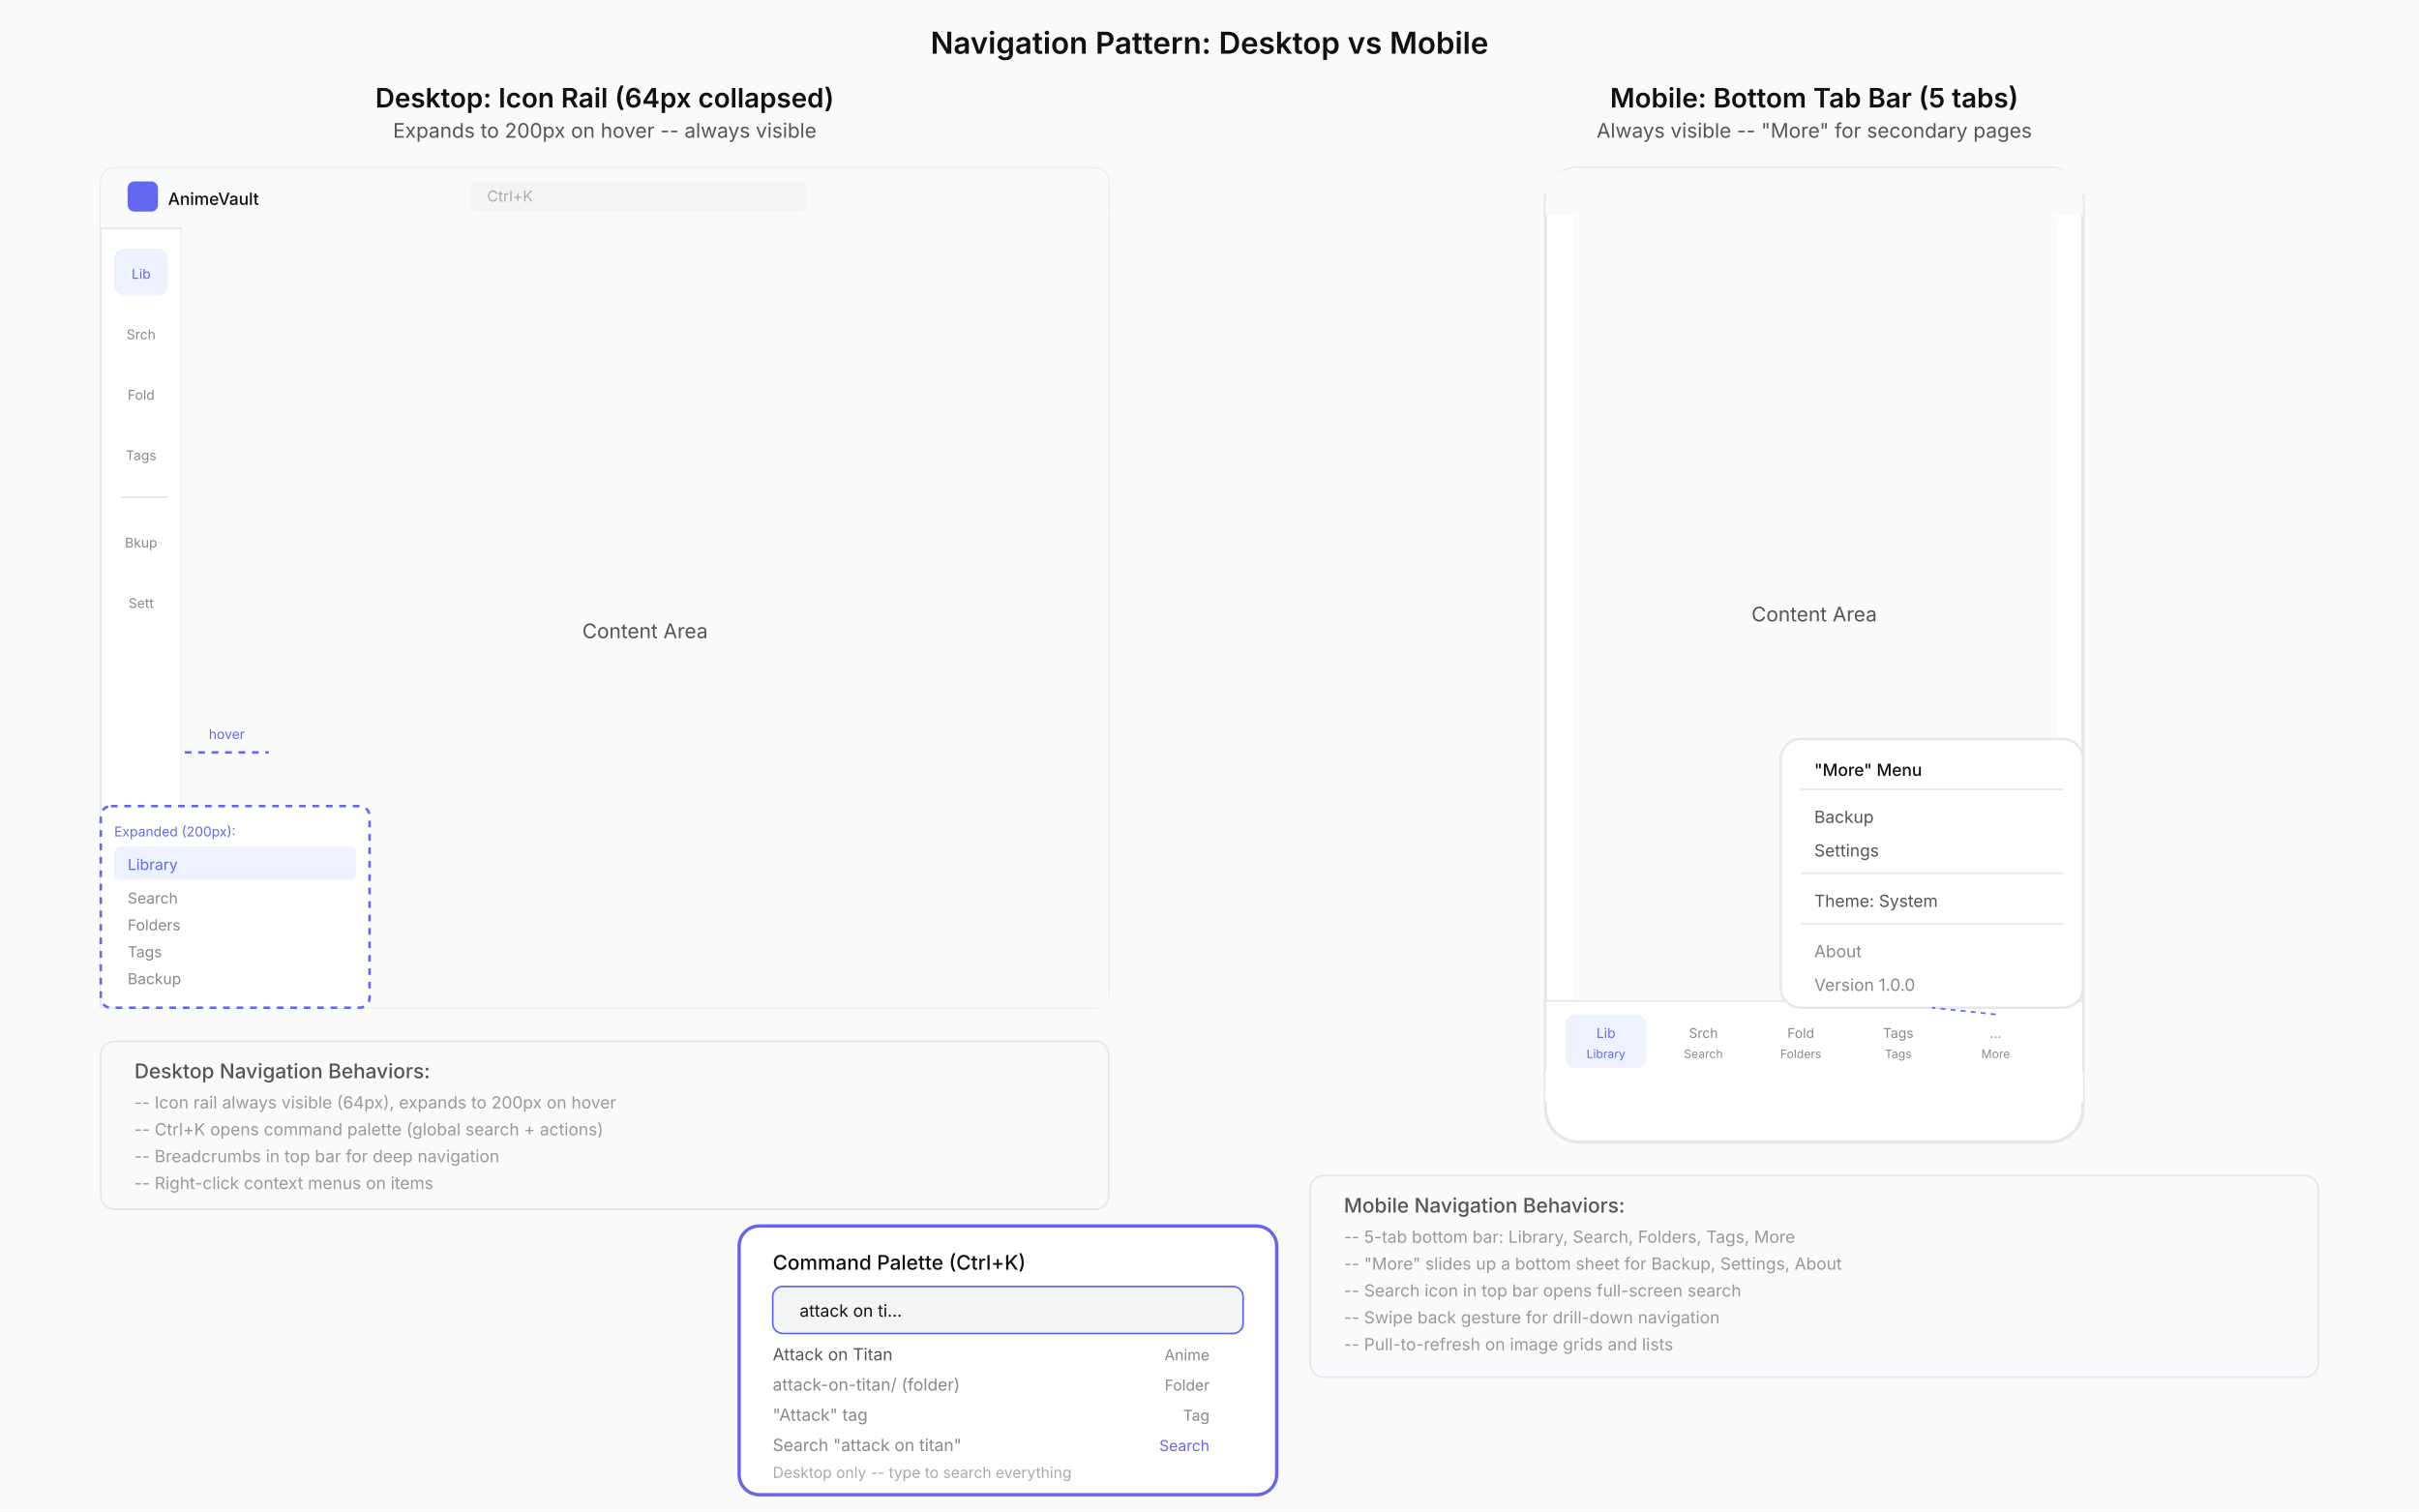
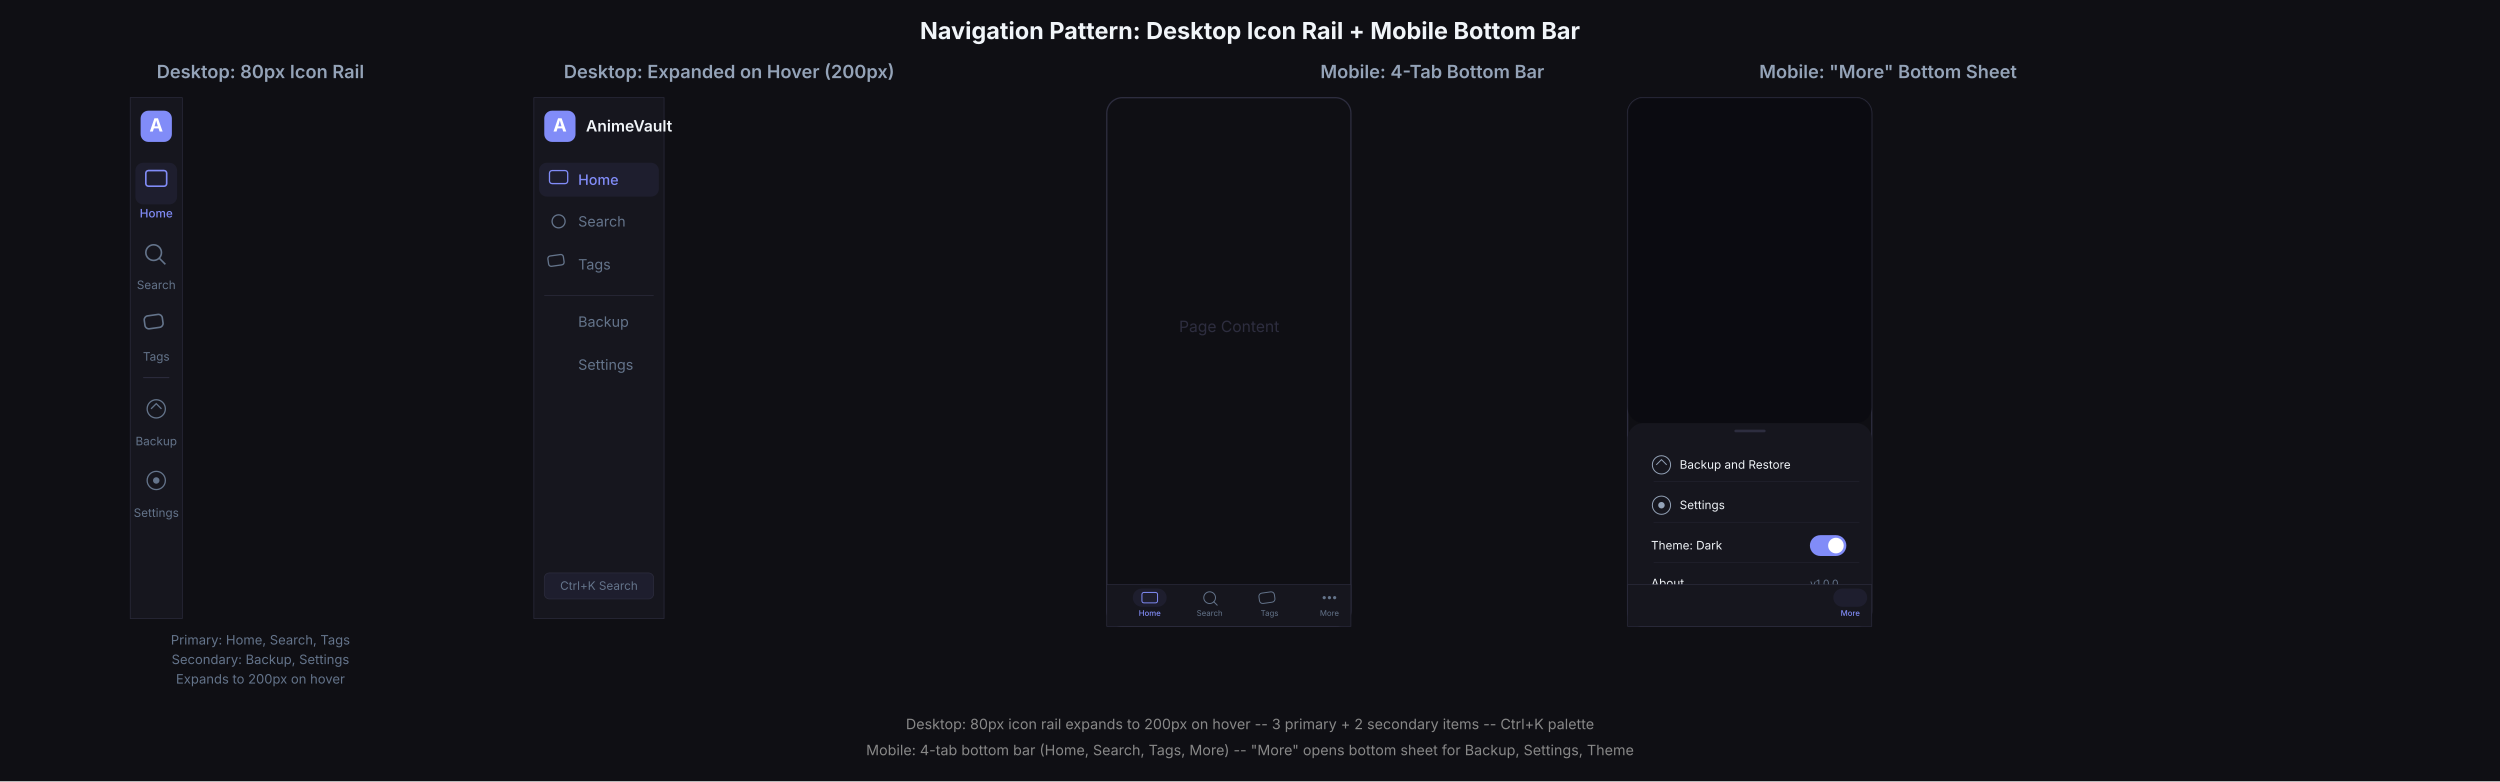
- <svg xmlns="http://www.w3.org/2000/svg" viewBox="0 0 1440 900">
+ <svg xmlns="http://www.w3.org/2000/svg" viewBox="0 0 3840 1200">
  <defs>
    <style>
      text { font-family: -apple-system, BlinkMacSystemFont, 'Inter', sans-serif; }
-       .label { font-size: 11px; fill: #888; }
-       .heading { font-size: 16px; fill: #111; font-weight: 600; }
-       .body { font-size: 12px; fill: #555; }
-       .small { font-size: 10px; fill: #999; }
+       .label { font-size: 22px; fill: #888; }
+       .heading { font-size: 36px; fill: #f1f5f9; font-weight: 700; }
+       .body { font-size: 24px; fill: #94a3b8; }
+       .small { font-size: 20px; fill: #64748b; }
    </style>
  </defs>
-   <rect width="1440" height="900" fill="#fafafa" />
-   <text x="720" y="32" font-size="18" fill="#111" text-anchor="middle" font-weight="600">Navigation Pattern: Desktop vs Mobile</text>
-   <text x="360" y="64" class="heading" text-anchor="middle">Desktop: Icon Rail (64px collapsed)</text>
-   <text x="360" y="82" class="body" text-anchor="middle">Expands to 200px on hover -- always visible</text>
-   <rect x="60" y="100" width="600" height="500" rx="8" fill="#fff" stroke="#e5e7eb" stroke-width="1" />
-   <rect x="60" y="100" width="600" height="36" rx="8" fill="#f8fafc" />
-   <rect x="60" y="124" width="600" height="12" fill="#f8fafc" />
-   <rect x="76" y="108" width="18" height="18" rx="4" fill="#6366f1" />
-   <text x="100" y="122" font-size="10" fill="#111" font-weight="500">AnimeVault</text>
-   <rect x="280" y="108" width="200" height="18" rx="4" fill="#f3f4f6" />
-   <text x="290" y="120" font-size="9" fill="#aaa">Ctrl+K</text>
-   <rect x="60" y="136" width="48" height="464" fill="#fff" stroke="#e5e7eb" stroke-width="1" />
-   <rect x="68" y="148" width="32" height="28" rx="6" fill="#eef2ff" />
-   <text x="84" y="166" font-size="8" fill="#6366f1" text-anchor="middle">Lib</text>
-   <rect x="68" y="184" width="32" height="28" rx="6" fill="transparent" />
-   <text x="84" y="202" font-size="8" fill="#888" text-anchor="middle">Srch</text>
-   <rect x="68" y="220" width="32" height="28" rx="6" fill="transparent" />
-   <text x="84" y="238" font-size="8" fill="#888" text-anchor="middle">Fold</text>
-   <rect x="68" y="256" width="32" height="28" rx="6" fill="transparent" />
-   <text x="84" y="274" font-size="8" fill="#888" text-anchor="middle">Tags</text>
-   <line x1="72" y1="296" x2="100" y2="296" stroke="#e5e7eb" stroke-width="1" />
-   <rect x="68" y="308" width="32" height="28" rx="6" fill="transparent" />
-   <text x="84" y="326" font-size="8" fill="#888" text-anchor="middle">Bkup</text>
-   <rect x="68" y="344" width="32" height="28" rx="6" fill="transparent" />
-   <text x="84" y="362" font-size="8" fill="#888" text-anchor="middle">Sett</text>
-   <rect x="108" y="136" width="552" height="464" fill="#fafafa" />
-   <text x="384" y="380" class="body" fill="#aaa" text-anchor="middle">Content Area</text>
-   <line x1="110" y1="448" x2="160" y2="448" stroke="#6366f1" stroke-width="1.5" stroke-dasharray="4" />
-   <text x="135" y="440" font-size="8" fill="#6366f1" text-anchor="middle">hover</text>
-   <rect x="60" y="480" width="160" height="120" rx="6" fill="#fff" stroke="#6366f1" stroke-width="1.5" stroke-dasharray="4" />
-   <text x="68" y="498" font-size="8" fill="#6366f1">Expanded (200px):</text>
-   <rect x="68" y="504" width="144" height="20" rx="4" fill="#eef2ff" />
-   <text x="76" y="518" font-size="9" fill="#6366f1">Library</text>
-   <text x="76" y="538" font-size="9" fill="#888">Search</text>
-   <text x="76" y="554" font-size="9" fill="#888">Folders</text>
-   <text x="76" y="570" font-size="9" fill="#888">Tags</text>
-   <text x="76" y="586" font-size="9" fill="#888">Backup</text>
-   <rect x="60" y="620" width="600" height="100" rx="8" fill="#f8fafc" stroke="#e5e7eb" stroke-width="1" />
-   <text x="80" y="642" class="body" font-weight="500">Desktop Navigation Behaviors:</text>
-   <text x="80" y="660" class="small">-- Icon rail always visible (64px), expands to 200px on hover</text>
-   <text x="80" y="676" class="small">-- Ctrl+K opens command palette (global search + actions)</text>
-   <text x="80" y="692" class="small">-- Breadcrumbs in top bar for deep navigation</text>
-   <text x="80" y="708" class="small">-- Right-click context menus on items</text>
-   <text x="1080" y="64" class="heading" text-anchor="middle">Mobile: Bottom Tab Bar (5 tabs)</text>
-   <text x="1080" y="82" class="body" text-anchor="middle">Always visible -- "More" for secondary pages</text>
-   <rect x="920" y="100" width="320" height="580" rx="20" fill="#fff" stroke="#e5e7eb" stroke-width="2" />
-   <rect x="920" y="100" width="320" height="28" rx="20" fill="#f8fafc" />
-   <rect x="920" y="118" width="320" height="10" fill="#f8fafc" />
-   <rect x="936" y="128" width="288" height="468" fill="#fafafa" rx="4" />
-   <text x="1080" y="370" class="body" fill="#aaa" text-anchor="middle">Content Area</text>
-   <rect x="920" y="596" width="320" height="56" fill="#fff" stroke="#e5e7eb" stroke-width="1" />
-   <rect x="920" y="638" width="320" height="18" rx="0" fill="#fff" />
-   <rect x="920" y="648" width="320" height="8" rx="0" fill="#fff" />
-   <g transform="translate(932, 604)">
-     <rect x="0" y="0" width="48" height="32" rx="6" fill="#eef2ff" />
-     <text x="24" y="14" font-size="8" fill="#6366f1" text-anchor="middle">Lib</text>
-     <text x="24" y="26" font-size="7" fill="#6366f1" text-anchor="middle">Library</text>
+   <rect width="3840" height="1200" fill="#0f0f14" />
+   <text x="1920" y="60" class="heading" text-anchor="middle">Navigation Pattern: Desktop Icon Rail + Mobile Bottom Bar</text>
+   <text x="400" y="120" font-size="28" fill="#94a3b8" text-anchor="middle" font-weight="600">Desktop: 80px Icon Rail</text>
+   <rect x="200" y="150" width="80" height="800" rx="0" fill="#16161e" stroke="#2d2d3f" stroke-width="1" />
+   <rect x="216" y="170" width="48" height="48" rx="12" fill="#818cf8" />
+   <text x="240" y="202" font-size="28" fill="#fff" font-weight="700" text-anchor="middle">A</text>
+   <g transform="translate(200, 250)">
+     <rect x="8" y="0" width="64" height="64" rx="12" fill="#1e1e2e" />
+     <rect x="24" y="12" width="32" height="24" rx="4" fill="none" stroke="#818cf8" stroke-width="2.5" />
+     <text x="40" y="84" font-size="18" fill="#818cf8" text-anchor="middle" font-weight="500">Home</text>
  </g>
-   <g transform="translate(990, 604)">
-     <text x="24" y="14" font-size="8" fill="#888" text-anchor="middle">Srch</text>
-     <text x="24" y="26" font-size="7" fill="#888" text-anchor="middle">Search</text>
+   <g transform="translate(200, 360)">
+     <rect x="8" y="0" width="64" height="64" rx="12" fill="transparent" />
+     <circle cx="36" cy="28" r="12" fill="none" stroke="#64748b" stroke-width="2.5" />
+     <line x1="44" y1="36" x2="54" y2="46" stroke="#64748b" stroke-width="2.5" />
+     <text x="40" y="84" font-size="18" fill="#64748b" text-anchor="middle">Search</text>
  </g>
-   <g transform="translate(1048, 604)">
-     <text x="24" y="14" font-size="8" fill="#888" text-anchor="middle">Fold</text>
-     <text x="24" y="26" font-size="7" fill="#888" text-anchor="middle">Folders</text>
+   <g transform="translate(200, 470)">
+     <rect x="8" y="0" width="64" height="64" rx="12" fill="transparent" />
+     <rect x="22" y="14" width="28" height="20" rx="6" fill="none" stroke="#64748b" stroke-width="2.5" transform="rotate(-8, 36, 24)" />
+     <text x="40" y="84" font-size="18" fill="#64748b" text-anchor="middle">Tags</text>
  </g>
-   <g transform="translate(1106, 604)">
-     <text x="24" y="14" font-size="8" fill="#888" text-anchor="middle">Tags</text>
-     <text x="24" y="26" font-size="7" fill="#888" text-anchor="middle">Tags</text>
+   <line x1="220" y1="580" x2="260" y2="580" stroke="#2d2d3f" stroke-width="1.5" />
+   <g transform="translate(200, 600)">
+     <rect x="8" y="0" width="64" height="64" rx="12" fill="transparent" />
+     <circle cx="40" cy="28" r="14" fill="none" stroke="#64748b" stroke-width="2" />
+     <path d="M32 28 L40 20 L48 28" fill="none" stroke="#64748b" stroke-width="2" />
+     <text x="40" y="84" font-size="18" fill="#64748b" text-anchor="middle">Backup</text>
  </g>
-   <g transform="translate(1164, 604)">
-     <text x="24" y="14" font-size="8" fill="#888" text-anchor="middle">...</text>
-     <text x="24" y="26" font-size="7" fill="#888" text-anchor="middle">More</text>
+   <g transform="translate(200, 710)">
+     <rect x="8" y="0" width="64" height="64" rx="12" fill="transparent" />
+     <circle cx="40" cy="28" r="14" fill="none" stroke="#64748b" stroke-width="2" />
+     <circle cx="40" cy="28" r="5" fill="#64748b" />
+     <text x="40" y="84" font-size="18" fill="#64748b" text-anchor="middle">Settings</text>
  </g>
-   <rect x="1060" y="440" width="180" height="160" rx="12" fill="#fff" stroke="#e5e7eb" stroke-width="1.5" />
-   <text x="1080" y="462" font-size="10" fill="#111" font-weight="500">"More" Menu</text>
-   <line x1="1072" y1="470" x2="1228" y2="470" stroke="#e5e7eb" stroke-width="1" />
-   <text x="1080" y="490" font-size="10" fill="#555">Backup</text>
-   <text x="1080" y="510" font-size="10" fill="#555">Settings</text>
-   <line x1="1072" y1="520" x2="1228" y2="520" stroke="#e5e7eb" stroke-width="1" />
-   <text x="1080" y="540" font-size="10" fill="#555">Theme: System</text>
-   <line x1="1072" y1="550" x2="1228" y2="550" stroke="#e5e7eb" stroke-width="1" />
-   <text x="1080" y="570" font-size="10" fill="#888">About</text>
-   <text x="1080" y="590" font-size="10" fill="#888">Version 1.0.0</text>
-   <line x1="1188" y1="604" x2="1150" y2="600" stroke="#6366f1" stroke-width="1" stroke-dasharray="3" />
-   <rect x="780" y="700" width="600" height="120" rx="8" fill="#f8fafc" stroke="#e5e7eb" stroke-width="1" />
-   <text x="800" y="722" class="body" font-weight="500">Mobile Navigation Behaviors:</text>
-   <text x="800" y="740" class="small">-- 5-tab bottom bar: Library, Search, Folders, Tags, More</text>
-   <text x="800" y="756" class="small">-- "More" slides up a bottom sheet for Backup, Settings, About</text>
-   <text x="800" y="772" class="small">-- Search icon in top bar opens full-screen search</text>
-   <text x="800" y="788" class="small">-- Swipe back gesture for drill-down navigation</text>
-   <text x="800" y="804" class="small">-- Pull-to-refresh on image grids and lists</text>
-   <rect x="440" y="730" width="320" height="160" rx="12" fill="#fff" stroke="#6366f1" stroke-width="2" />
-   <text x="460" y="756" font-size="12" fill="#111" font-weight="500">Command Palette (Ctrl+K)</text>
-   <rect x="460" y="766" width="280" height="28" rx="6" fill="#f3f4f6" stroke="#6366f1" stroke-width="1" />
-   <text x="476" y="784" font-size="10" fill="#111">attack on ti...</text>
-   <text x="460" y="810" font-size="10" fill="#555">Attack on Titan</text>
-   <text x="720" y="810" font-size="9" fill="#888" text-anchor="end">Anime</text>
-   <text x="460" y="828" font-size="10" fill="#888">attack-on-titan/ (folder)</text>
-   <text x="720" y="828" font-size="9" fill="#888" text-anchor="end">Folder</text>
-   <text x="460" y="846" font-size="10" fill="#888">"Attack" tag</text>
-   <text x="720" y="846" font-size="9" fill="#888" text-anchor="end">Tag</text>
-   <text x="460" y="864" font-size="10" fill="#888">Search "attack on titan"</text>
-   <text x="720" y="864" font-size="9" fill="#6366f1" text-anchor="end">Search</text>
-   <text x="460" y="880" font-size="9" fill="#aaa">Desktop only -- type to search everything</text>
+   <text x="400" y="990" class="small" text-anchor="middle">Primary: Home, Search, Tags</text>
+   <text x="400" y="1020" class="small" text-anchor="middle">Secondary: Backup, Settings</text>
+   <text x="400" y="1050" class="small" text-anchor="middle">Expands to 200px on hover</text>
+   <text x="1120" y="120" font-size="28" fill="#94a3b8" text-anchor="middle" font-weight="600">Desktop: Expanded on Hover (200px)</text>
+   <rect x="820" y="150" width="200" height="800" rx="0" fill="#16161e" stroke="#2d2d3f" stroke-width="1" />
+   <rect x="836" y="170" width="48" height="48" rx="12" fill="#818cf8" />
+   <text x="860" y="202" font-size="28" fill="#fff" font-weight="700" text-anchor="middle">A</text>
+   <text x="900" y="202" font-size="24" fill="#f1f5f9" font-weight="600">AnimeVault</text>
+   <g transform="translate(820, 250)">
+     <rect x="8" y="0" width="184" height="52" rx="12" fill="#1e1e2e" />
+     <rect x="24" y="12" width="28" height="20" rx="4" fill="none" stroke="#818cf8" stroke-width="2" />
+     <text x="68" y="34" font-size="22" fill="#818cf8" font-weight="500">Home</text>
+   </g>
+   <g transform="translate(820, 316)">
+     <rect x="8" y="0" width="184" height="52" rx="12" fill="transparent" />
+     <circle cx="38" cy="24" r="10" fill="none" stroke="#64748b" stroke-width="2" />
+     <text x="68" y="32" font-size="22" fill="#64748b">Search</text>
+   </g>
+   <g transform="translate(820, 382)">
+     <rect x="8" y="0" width="184" height="52" rx="12" fill="transparent" />
+     <rect x="22" y="10" width="24" height="16" rx="4" fill="none" stroke="#64748b" stroke-width="2" transform="rotate(-8, 34, 18)" />
+     <text x="68" y="32" font-size="22" fill="#64748b">Tags</text>
+   </g>
+   <line x1="836" y1="454" x2="1004" y2="454" stroke="#2d2d3f" stroke-width="1" />
+   <g transform="translate(820, 470)">
+     <rect x="8" y="0" width="184" height="52" rx="12" fill="transparent" />
+     <text x="68" y="32" font-size="22" fill="#64748b">Backup</text>
+   </g>
+   <g transform="translate(820, 536)">
+     <rect x="8" y="0" width="184" height="52" rx="12" fill="transparent" />
+     <text x="68" y="32" font-size="22" fill="#64748b">Settings</text>
+   </g>
+   <rect x="836" y="880" width="168" height="40" rx="8" fill="#1e1e2e" stroke="#2d2d3f" stroke-width="1" />
+   <text x="920" y="906" font-size="18" fill="#64748b" text-anchor="middle">Ctrl+K Search</text>
+   <text x="2200" y="120" font-size="28" fill="#94a3b8" text-anchor="middle" font-weight="600">Mobile: 4-Tab Bottom Bar</text>
+   <rect x="1700" y="150" width="375" height="812" rx="24" fill="#0f0f14" stroke="#2d2d3f" stroke-width="2" />
+   <rect x="1720" y="170" width="335" height="668" rx="0" fill="#0f0f14" />
+   <text x="1888" y="510" font-size="24" fill="#2d2d3f" text-anchor="middle">Page Content</text>
+   <rect x="1700" y="898" width="375" height="64" fill="#16161e" stroke="#2d2d3f" stroke-width="1" />
+   <g transform="translate(1730, 906)">
+     <rect x="10" y="-2" width="52" height="28" rx="14" fill="#1e1e2e" />
+     <rect x="24" y="4" width="24" height="16" rx="3" fill="none" stroke="#818cf8" stroke-width="1.5" />
+     <text x="36" y="40" font-size="12" fill="#818cf8" text-anchor="middle" font-weight="500">Home</text>
+   </g>
+   <g transform="translate(1822, 906)">
+     <circle cx="36" cy="12" r="9" fill="none" stroke="#64748b" stroke-width="1.5" />
+     <line x1="42" y1="18" x2="48" y2="24" stroke="#64748b" stroke-width="1.5" />
+     <text x="36" y="40" font-size="12" fill="#64748b" text-anchor="middle">Search</text>
+   </g>
+   <g transform="translate(1914, 906)">
+     <rect x="20" y="4" width="24" height="16" rx="5" fill="none" stroke="#64748b" stroke-width="1.5" transform="rotate(-8, 32, 12)" />
+     <text x="36" y="40" font-size="12" fill="#64748b" text-anchor="middle">Tags</text>
+   </g>
+   <g transform="translate(2006, 906)">
+     <circle cx="28" cy="12" r="2.5" fill="#64748b" />
+     <circle cx="36" cy="12" r="2.5" fill="#64748b" />
+     <circle cx="44" cy="12" r="2.5" fill="#64748b" />
+     <text x="36" y="40" font-size="12" fill="#64748b" text-anchor="middle">More</text>
+   </g>
+   <text x="2900" y="120" font-size="28" fill="#94a3b8" text-anchor="middle" font-weight="600">Mobile: "More" Bottom Sheet</text>
+   <rect x="2500" y="150" width="375" height="812" rx="24" fill="#0f0f14" stroke="#2d2d3f" stroke-width="2" />
+   <rect x="2500" y="150" width="375" height="500" rx="24" fill="#0a0a0f" opacity="0.7" />
+   <rect x="2500" y="650" width="375" height="312" rx="24" fill="#16161e" />
+   <rect x="2664" y="660" width="48" height="4" rx="2" fill="#2d2d3f" />
+   <g transform="translate(2520, 688)">
+     <rect width="335" height="52" rx="10" fill="transparent" />
+     <circle cx="32" cy="26" r="14" fill="none" stroke="#94a3b8" stroke-width="1.5" />
+     <path d="M24 26 L32 18 L40 26" fill="none" stroke="#94a3b8" stroke-width="1.5" />
+     <text x="60" y="32" font-size="18" fill="#f1f5f9">Backup and Restore</text>
+   </g>
+   <line x1="2540" y1="740" x2="2856" y2="740" stroke="#2d2d3f" stroke-width="0.5" />
+   <g transform="translate(2520, 750)">
+     <rect width="335" height="52" rx="10" fill="transparent" />
+     <circle cx="32" cy="26" r="14" fill="none" stroke="#94a3b8" stroke-width="1.5" />
+     <circle cx="32" cy="26" r="5" fill="#94a3b8" />
+     <text x="60" y="32" font-size="18" fill="#f1f5f9">Settings</text>
+   </g>
+   <line x1="2540" y1="802" x2="2856" y2="802" stroke="#2d2d3f" stroke-width="0.5" />
+   <g transform="translate(2520, 812)">
+     <rect width="335" height="52" rx="10" fill="transparent" />
+     <text x="16" y="32" font-size="18" fill="#f1f5f9">Theme: Dark</text>
+     <rect x="260" y="10" width="56" height="32" rx="16" fill="#818cf8" />
+     <circle cx="300" cy="26" r="12" fill="#fff" />
+   </g>
+   <line x1="2540" y1="864" x2="2856" y2="864" stroke="#2d2d3f" stroke-width="0.5" />
+   <g transform="translate(2520, 874)">
+     <text x="16" y="28" font-size="18" fill="#f1f5f9">About</text>
+     <text x="304" y="28" font-size="16" fill="#64748b" text-anchor="end">v1.0.0</text>
+   </g>
+   <rect x="2500" y="898" width="375" height="64" fill="#16161e" stroke="#2d2d3f" stroke-width="1" />
+   <g transform="translate(2806, 906)">
+     <rect x="10" y="-2" width="52" height="28" rx="14" fill="#1e1e2e" />
+     <text x="36" y="40" font-size="12" fill="#818cf8" text-anchor="middle" font-weight="500">More</text>
+   </g>
+   <text x="1920" y="1120" class="label" text-anchor="middle">Desktop: 80px icon rail expands to 200px on hover -- 3 primary + 2 secondary items -- Ctrl+K palette</text>
+   <text x="1920" y="1160" class="label" text-anchor="middle">Mobile: 4-tab bottom bar (Home, Search, Tags, More) -- "More" opens bottom sheet for Backup, Settings, Theme</text>
</svg>
